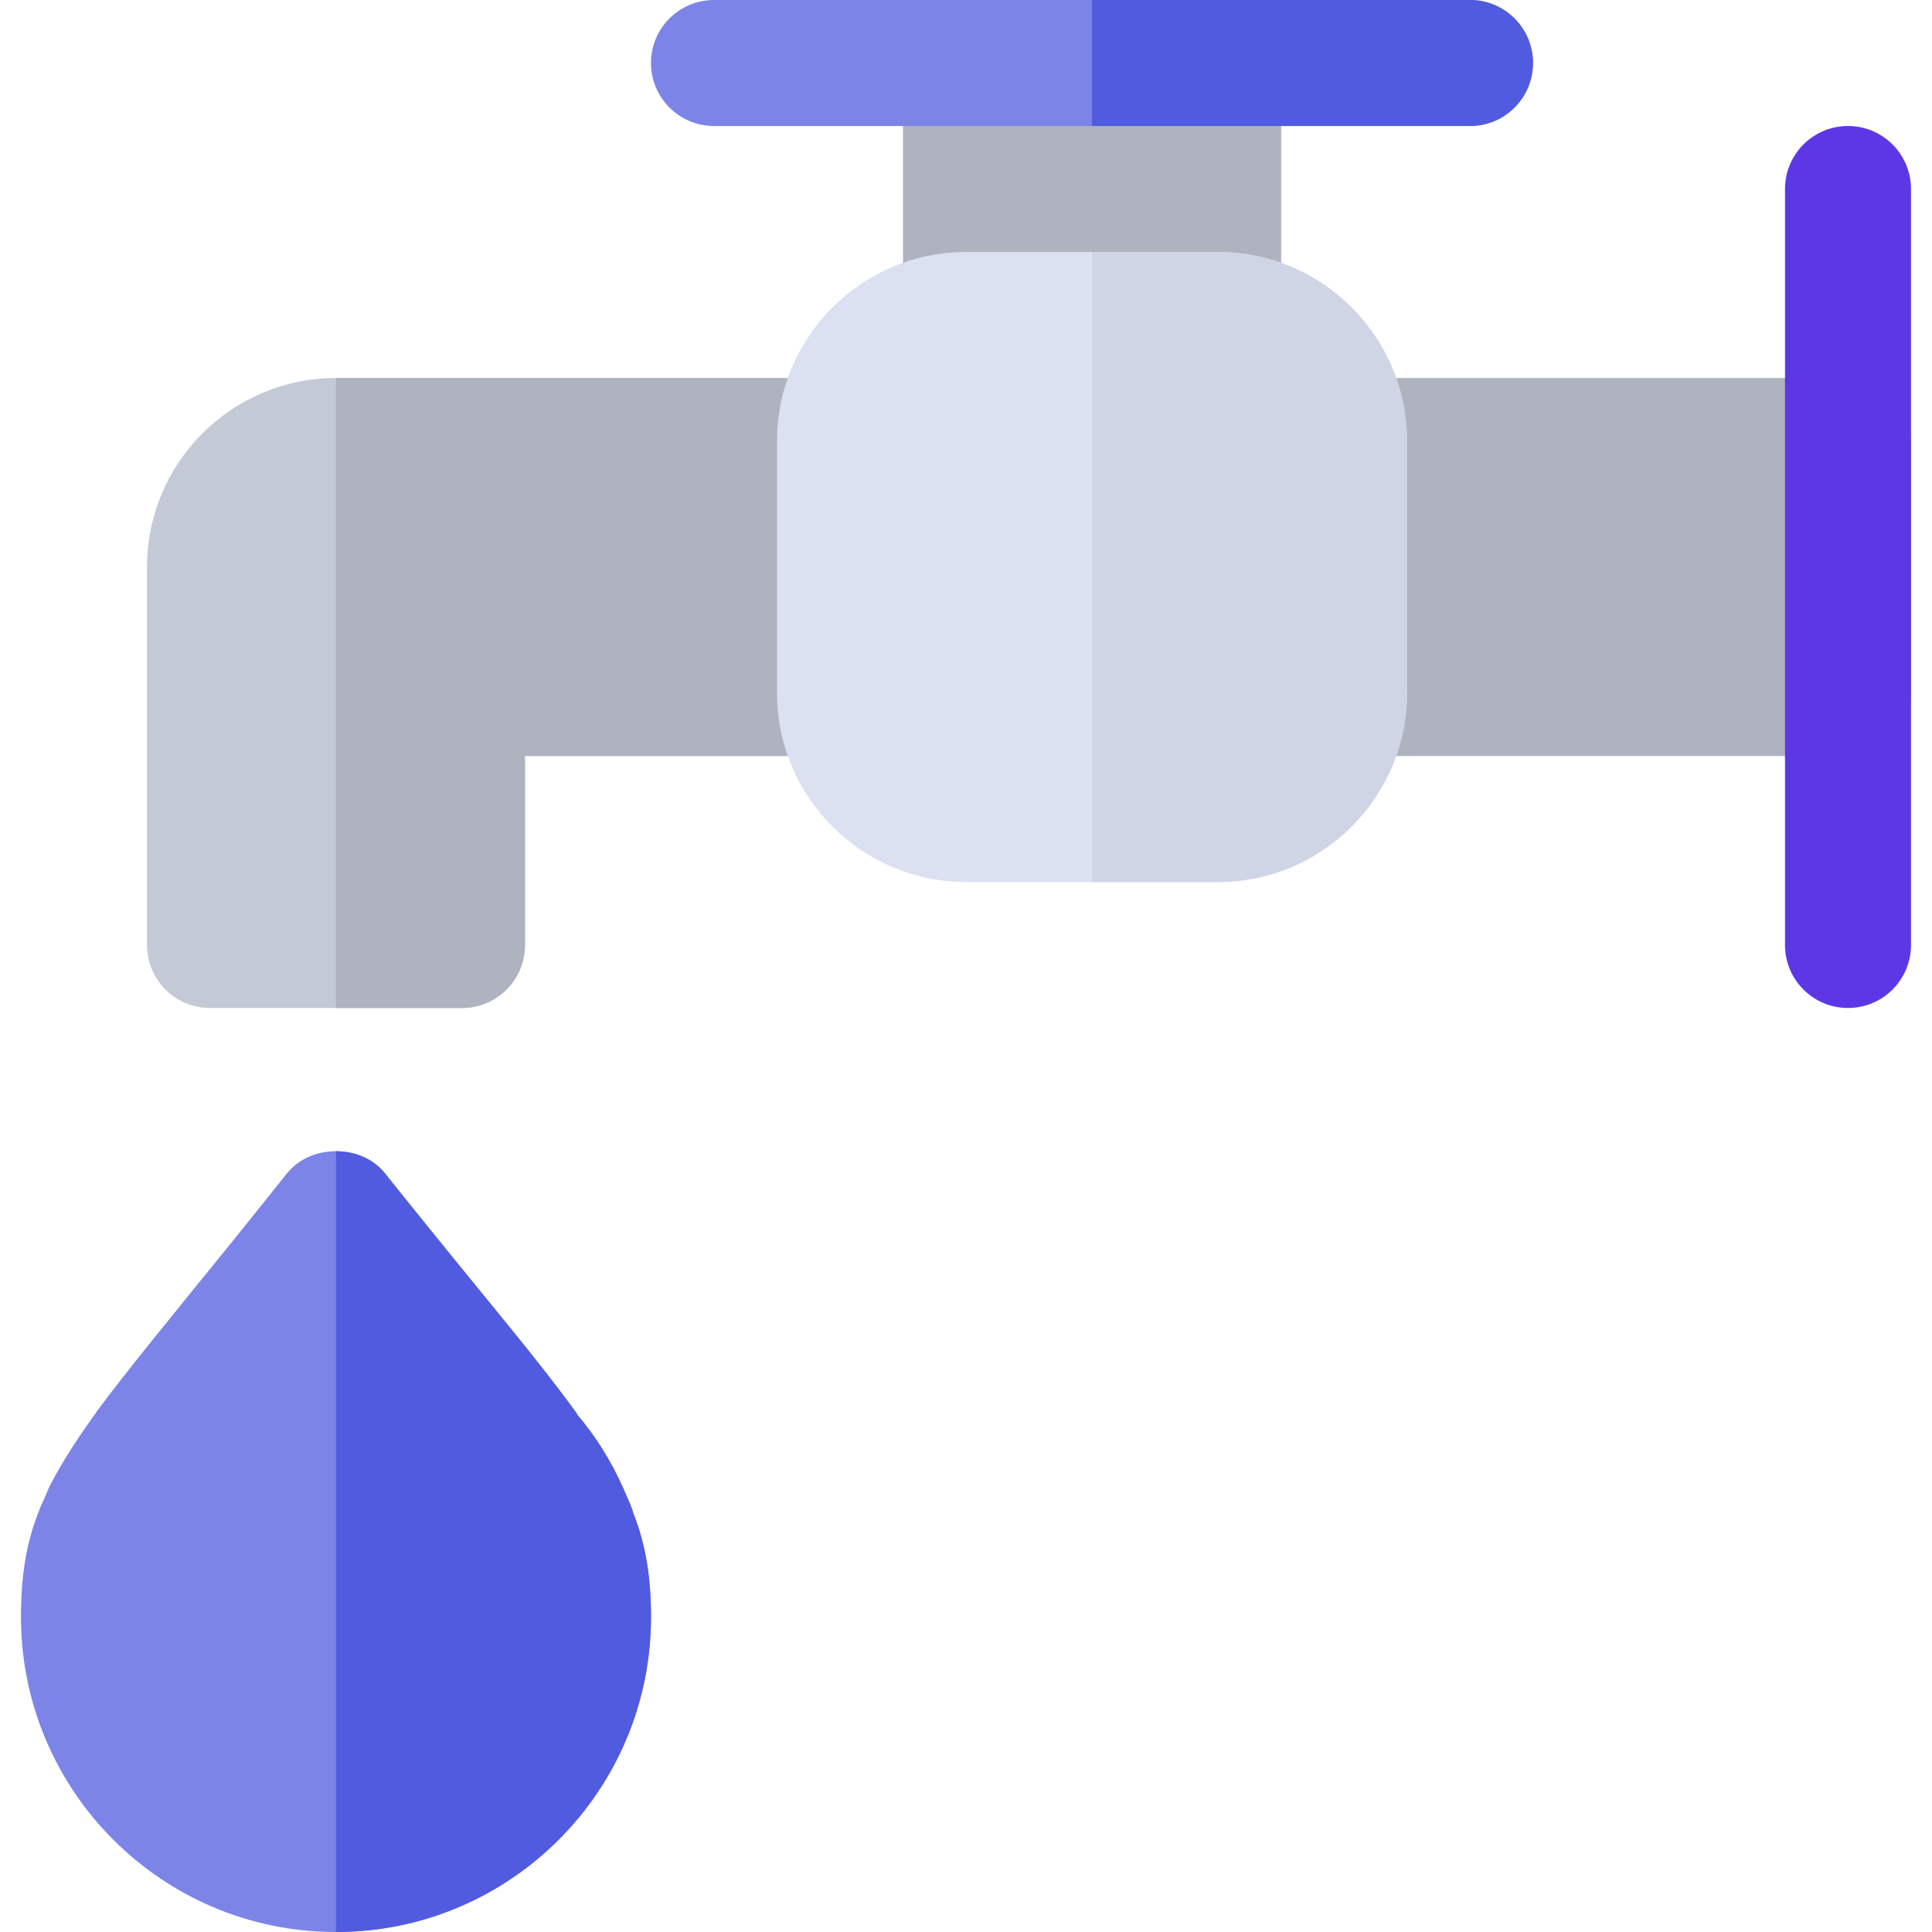
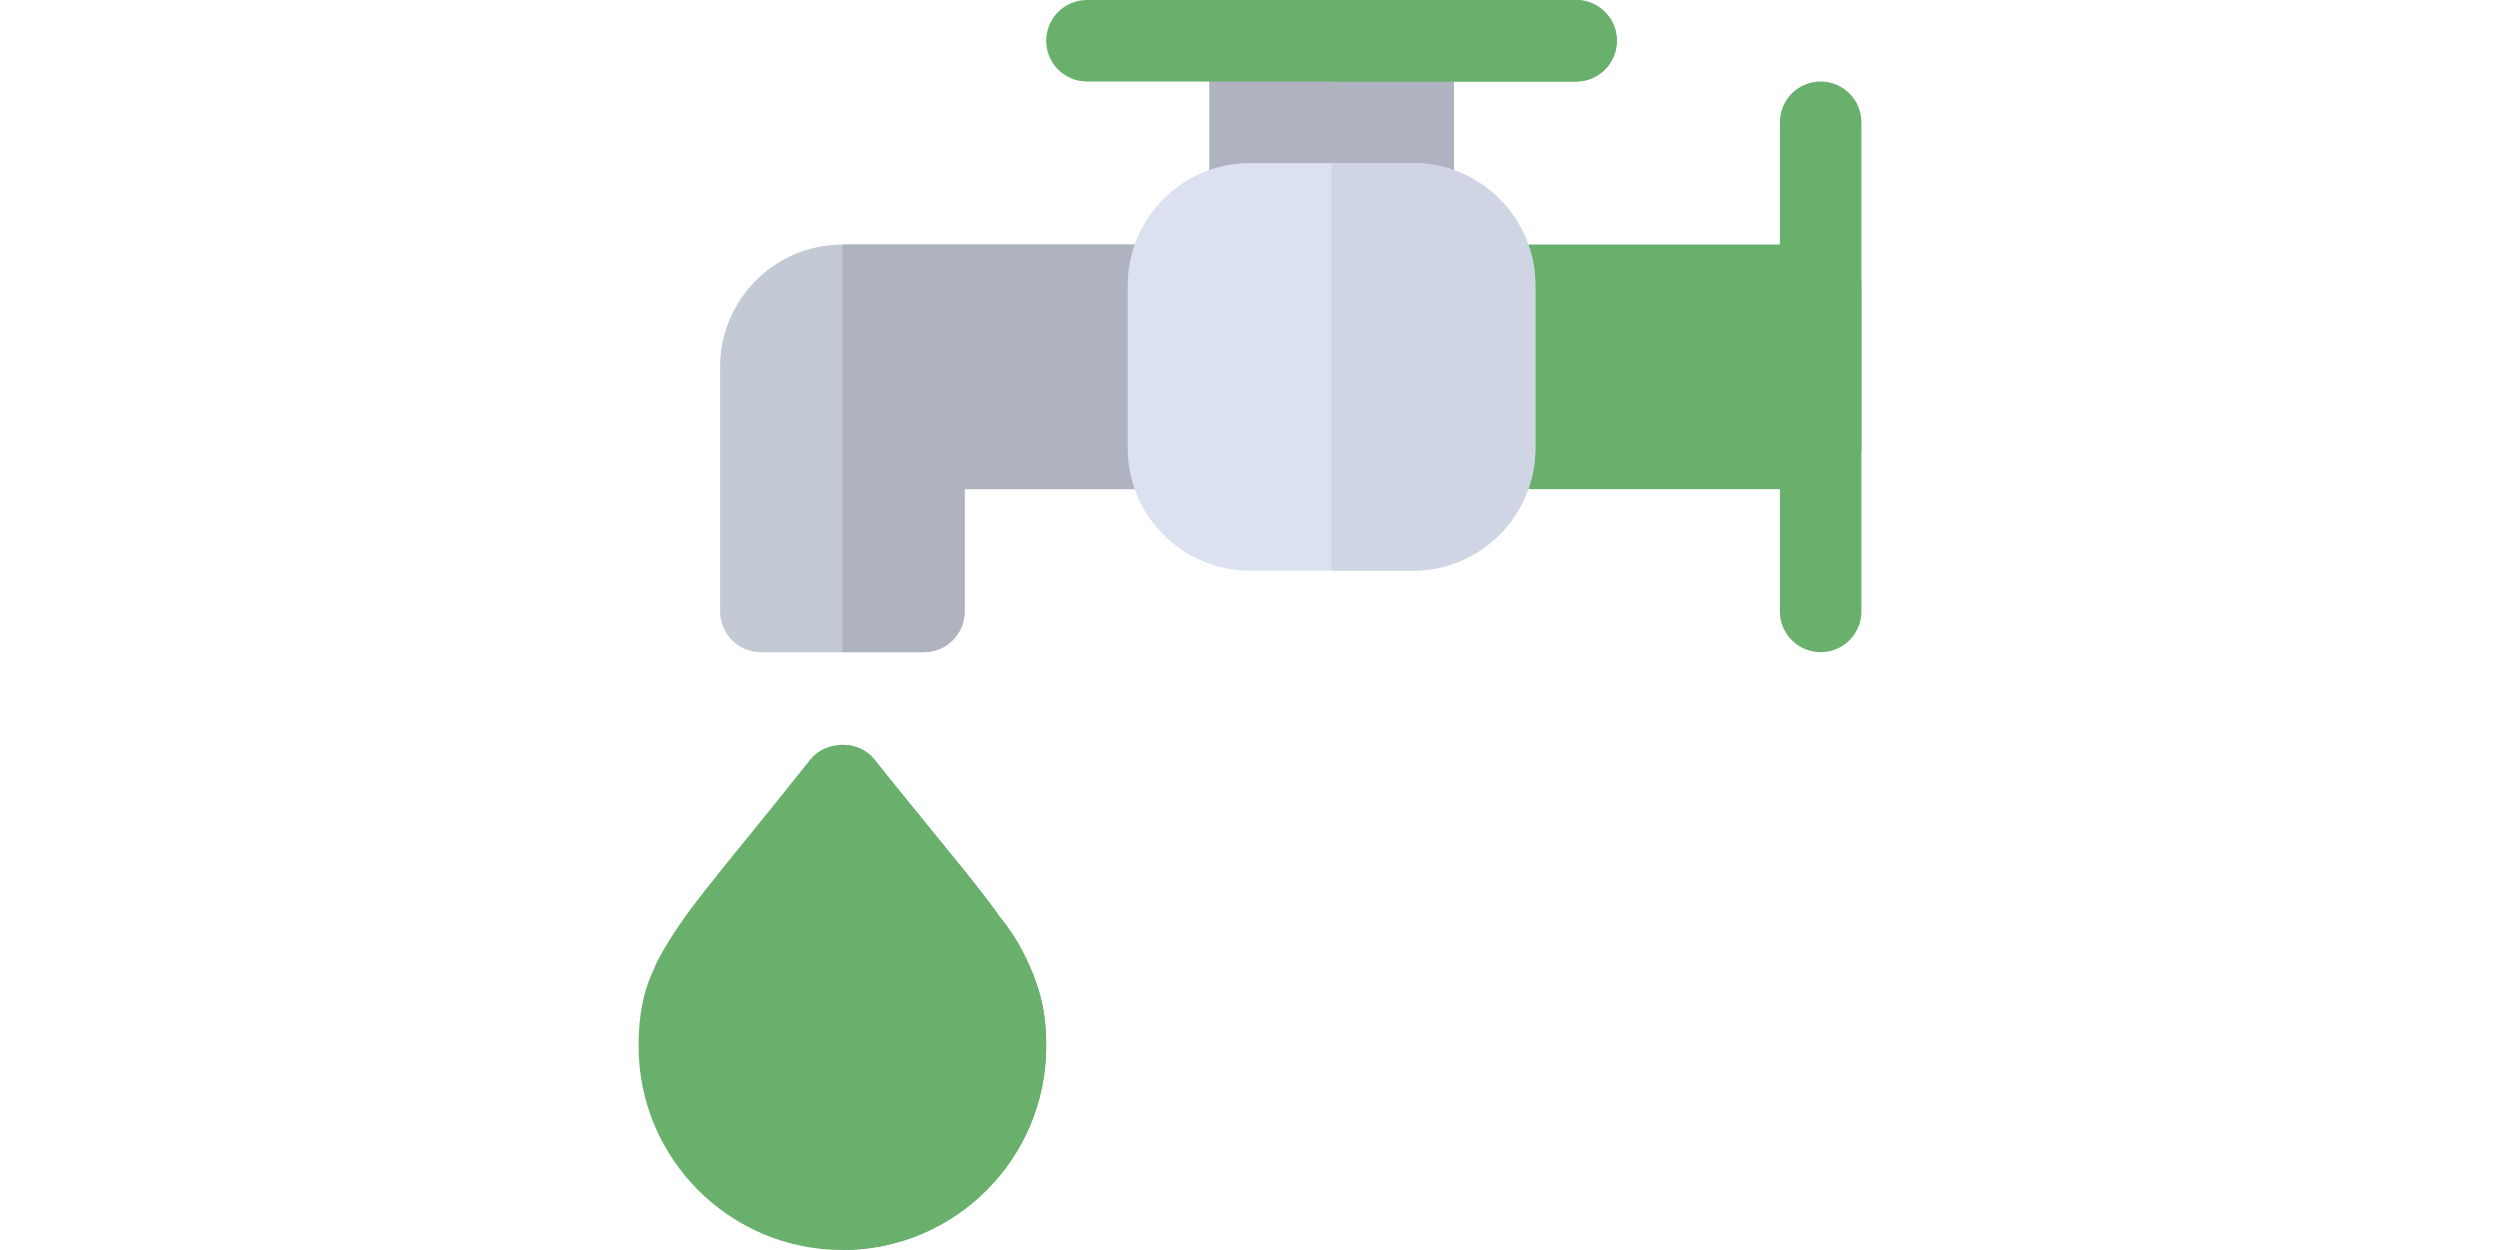
- <svg xmlns="http://www.w3.org/2000/svg" height="800px" width="800px" version="1.1" id="Layer_1" viewBox="0 0 512 512" xml:space="preserve" fill="#000000">
+ <svg xmlns="http://www.w3.org/2000/svg" height="50px" width="100px" version="1.1" id="Layer_1" viewBox="0 0 512 512" xml:space="preserve" fill="#000000">
  <g id="SVGRepo_bgCarrier" stroke-width="0" />
  <g id="SVGRepo_tracerCarrier" stroke-linecap="round" stroke-linejoin="round" />
  <g id="SVGRepo_iconCarrier">
-     <path style="fill:#AEB3BF;" d="M489.739,200.348H356.174c-9.217,0-16.696-7.473-16.696-16.696V116.87 c0-9.223,7.479-16.696,16.696-16.696h133.565c9.217,0,16.696,7.473,16.696,16.696v66.783 C506.435,192.875,498.956,200.348,489.739,200.348z" />
+     <path style="fill:#6ab06d;" d="M489.739,200.348H356.174c-9.217,0-16.696-7.473-16.696-16.696V116.87 c0-9.223,7.479-16.696,16.696-16.696h133.565c9.217,0,16.696,7.473,16.696,16.696v66.783 C506.435,192.875,498.956,200.348,489.739,200.348z" />
    <path style="fill:#C4C9D6;" d="M122.435,267.13H55.652c-9.217,0-16.696-7.473-16.696-16.696V150.261 c0-27.619,22.468-50.087,50.087-50.087h133.565c9.217,0,16.696,7.473,16.696,16.696v66.783c0,9.223-7.479,16.696-16.696,16.696 H139.13v50.087C139.13,259.657,131.652,267.13,122.435,267.13z" />
    <path style="fill:#AEB3BF;" d="M122.435,267.13c9.217,0,16.696-7.473,16.696-16.696v-50.087h83.478 c9.217,0,16.696-7.473,16.696-16.696V116.87c0-9.223-7.479-16.696-16.696-16.696H89.043V267.13H122.435z" />
-     <path style="fill:#5d37e6;" d="M489.739,267.13c-9.217,0-16.696-7.473-16.696-16.696V50.087c0-9.223,7.479-16.696,16.696-16.696 c9.217,0,16.696,7.473,16.696,16.696v200.348C506.435,259.657,498.956,267.13,489.739,267.13z" />
+     <path style="fill:#6ab06d;" d="M489.739,267.13c-9.217,0-16.696-7.473-16.696-16.696V50.087c0-9.223,7.479-16.696,16.696-16.696 c9.217,0,16.696,7.473,16.696,16.696v200.348C506.435,259.657,498.956,267.13,489.739,267.13z" />
    <path style="fill:#AEB3BF;" d="M322.783,100.174H256c-9.217,0-16.696-7.473-16.696-16.696V16.696C239.304,7.473,246.783,0,256,0 h66.783c9.217,0,16.696,7.473,16.696,16.696v66.783C339.478,92.701,332,100.174,322.783,100.174z" />
-     <path style="fill:#7C84E8;" d="M167.848,401.03c-0.334-1.224-0.892-2.56-1.448-3.784c-3.005-7.012-7.345-14.136-13.357-22.261 c-0.111-0.334-0.334-0.557-0.557-0.89c-9.461-13.134-22.928-28.939-40.959-51.311c-3.005-3.784-6.234-7.68-9.462-11.798 c-3.227-4.007-8.125-5.899-13.021-5.899s-9.795,1.892-13.021,5.899c-5.121,6.456-9.907,12.355-14.358,17.92 c-15.694,19.367-27.381,33.503-36.063,45.19c-0.223,0.445-0.669,1.002-1.003,1.447c-4.674,6.567-8.348,12.355-11.242,17.92 c-0.445,0.89-0.89,1.892-1.223,2.783c-4.789,10.129-6.569,19.701-6.569,32.278c0,46.08,37.398,83.478,83.478,83.478 s83.478-37.398,83.478-83.478C172.522,418.17,171.186,409.489,167.848,401.03z" />
-     <path style="fill:#515BE0;" d="M172.522,428.522c0,46.08-37.398,83.478-83.478,83.478V305.085c4.896,0,9.795,1.892,13.021,5.899 c3.228,4.118,6.457,8.014,9.462,11.798c18.031,22.372,31.499,38.177,40.959,51.311c0.223,0.334,0.445,0.557,0.557,0.89l1.336,1.558 c5.01,6.234,9.015,13.245,12.021,20.703c0.557,1.224,1.114,2.56,1.448,3.784C171.186,409.489,172.522,418.17,172.522,428.522z" />
+     <path style="fill:#6ab06d;" d="M167.848,401.03c-0.334-1.224-0.892-2.56-1.448-3.784c-3.005-7.012-7.345-14.136-13.357-22.261 c-0.111-0.334-0.334-0.557-0.557-0.89c-9.461-13.134-22.928-28.939-40.959-51.311c-3.005-3.784-6.234-7.68-9.462-11.798 c-3.227-4.007-8.125-5.899-13.021-5.899s-9.795,1.892-13.021,5.899c-5.121,6.456-9.907,12.355-14.358,17.92 c-15.694,19.367-27.381,33.503-36.063,45.19c-0.223,0.445-0.669,1.002-1.003,1.447c-4.674,6.567-8.348,12.355-11.242,17.92 c-0.445,0.89-0.89,1.892-1.223,2.783c-4.789,10.129-6.569,19.701-6.569,32.278c0,46.08,37.398,83.478,83.478,83.478 s83.478-37.398,83.478-83.478C172.522,418.17,171.186,409.489,167.848,401.03z" />
+     <path style="fill:#6ab06d;" d="M172.522,428.522c0,46.08-37.398,83.478-83.478,83.478V305.085c4.896,0,9.795,1.892,13.021,5.899 c3.228,4.118,6.457,8.014,9.462,11.798c18.031,22.372,31.499,38.177,40.959,51.311c0.223,0.334,0.445,0.557,0.557,0.89l1.336,1.558 c5.01,6.234,9.015,13.245,12.021,20.703c0.557,1.224,1.114,2.56,1.448,3.784C171.186,409.489,172.522,418.17,172.522,428.522z" />
    <path style="fill:#AEB3BF;" d="M322.783,0h-33.391v100.174h33.391c9.217,0,16.696-7.473,16.696-16.696V16.696 C339.478,7.473,332,0,322.783,0z" />
-     <path style="fill:#7C84E8;" d="M389.565,33.391H189.217c-9.22,0-16.696-7.475-16.696-16.696l0,0c0-9.22,7.475-16.696,16.696-16.696 h200.348c9.22,0,16.696,7.475,16.696,16.696l0,0C406.261,25.916,398.786,33.391,389.565,33.391z" />
-     <path style="fill:#515BE0;" d="M389.565,0H289.391v33.391h100.174c9.22,0,16.696-7.475,16.696-16.696S398.786,0,389.565,0z" />
+     <path style="fill:#6ab06d;" d="M389.565,33.391H189.217c-9.22,0-16.696-7.475-16.696-16.696l0,0c0-9.22,7.475-16.696,16.696-16.696 h200.348c9.22,0,16.696,7.475,16.696,16.696l0,0C406.261,25.916,398.786,33.391,389.565,33.391z" />
+     <path style="fill:#6ab06d;" d="M389.565,0H289.391v33.391h100.174c9.22,0,16.696-7.475,16.696-16.696S398.786,0,389.565,0z" />
    <path style="fill:#DBE1F1;" d="M322.783,233.739H256c-27.619,0-50.087-22.468-50.087-50.087V116.87 c0-27.619,22.468-50.087,50.087-50.087h66.783c27.619,0,50.087,22.468,50.087,50.087v66.783 C372.87,211.271,350.402,233.739,322.783,233.739z" />
    <path style="fill:#D0D5E5;" d="M322.783,66.783h-33.391v166.957h33.391c27.619,0,50.087-22.468,50.087-50.087V116.87 C372.87,89.25,350.402,66.783,322.783,66.783z" />
  </g>
</svg>
